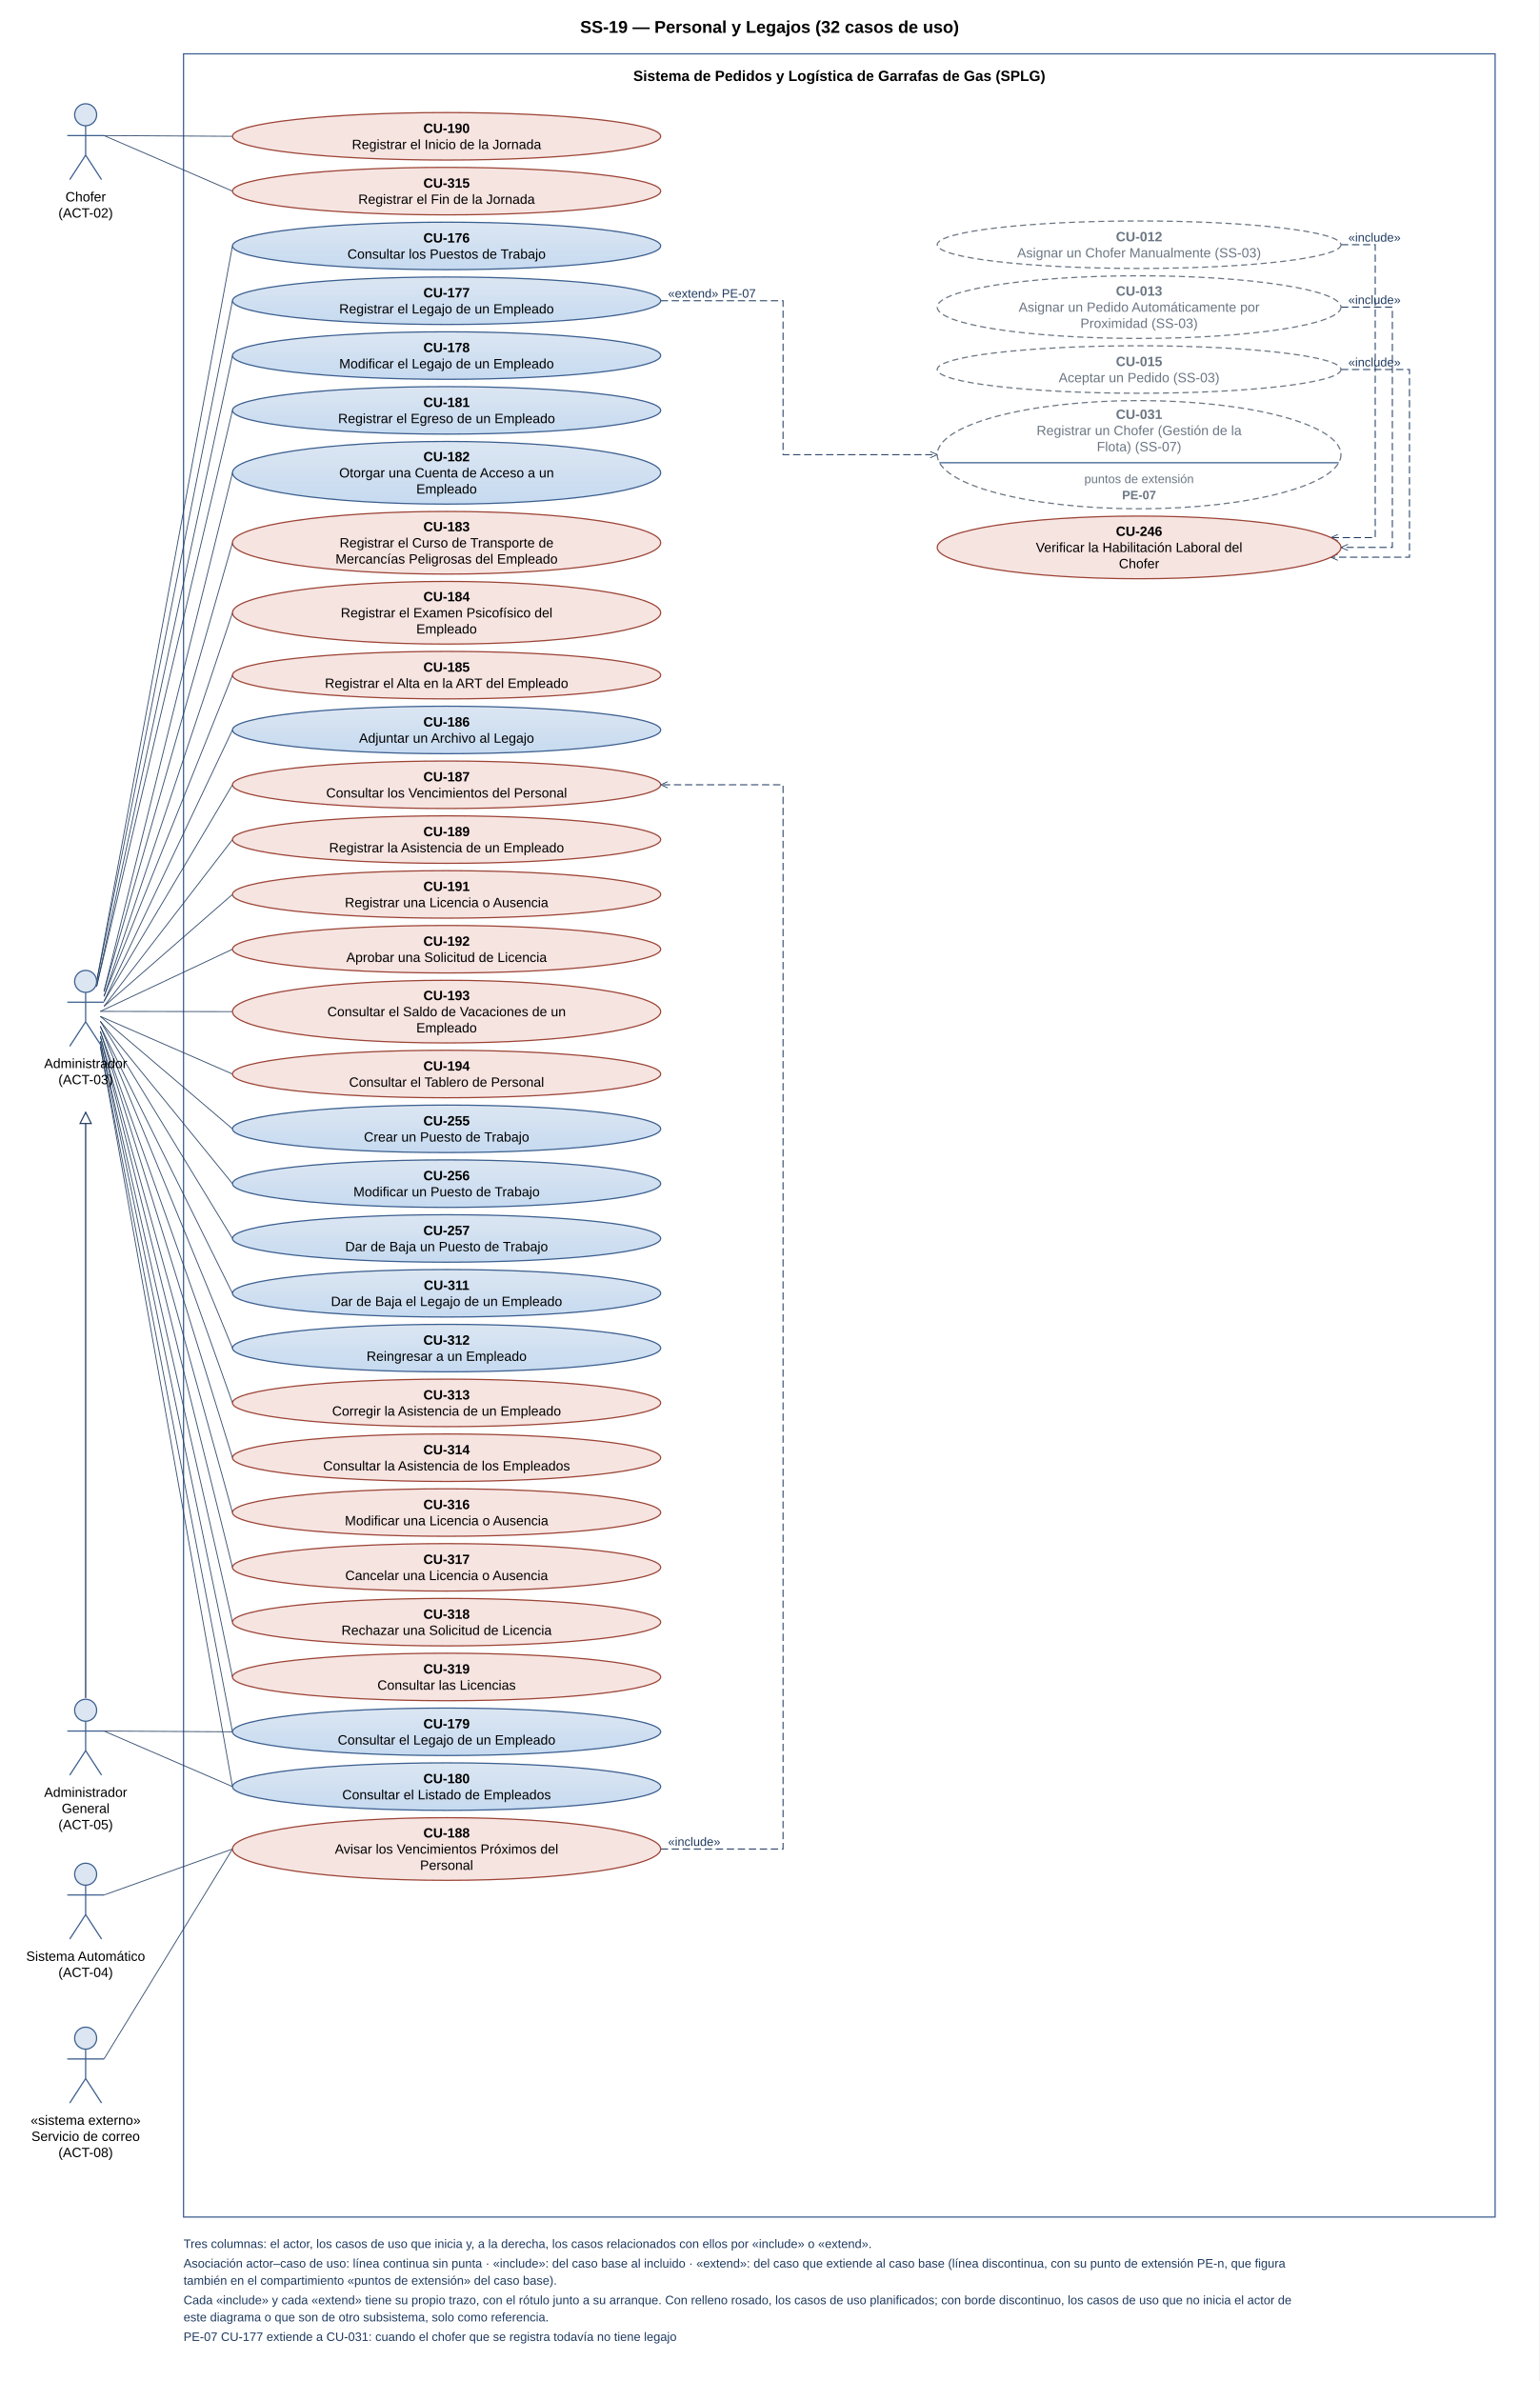
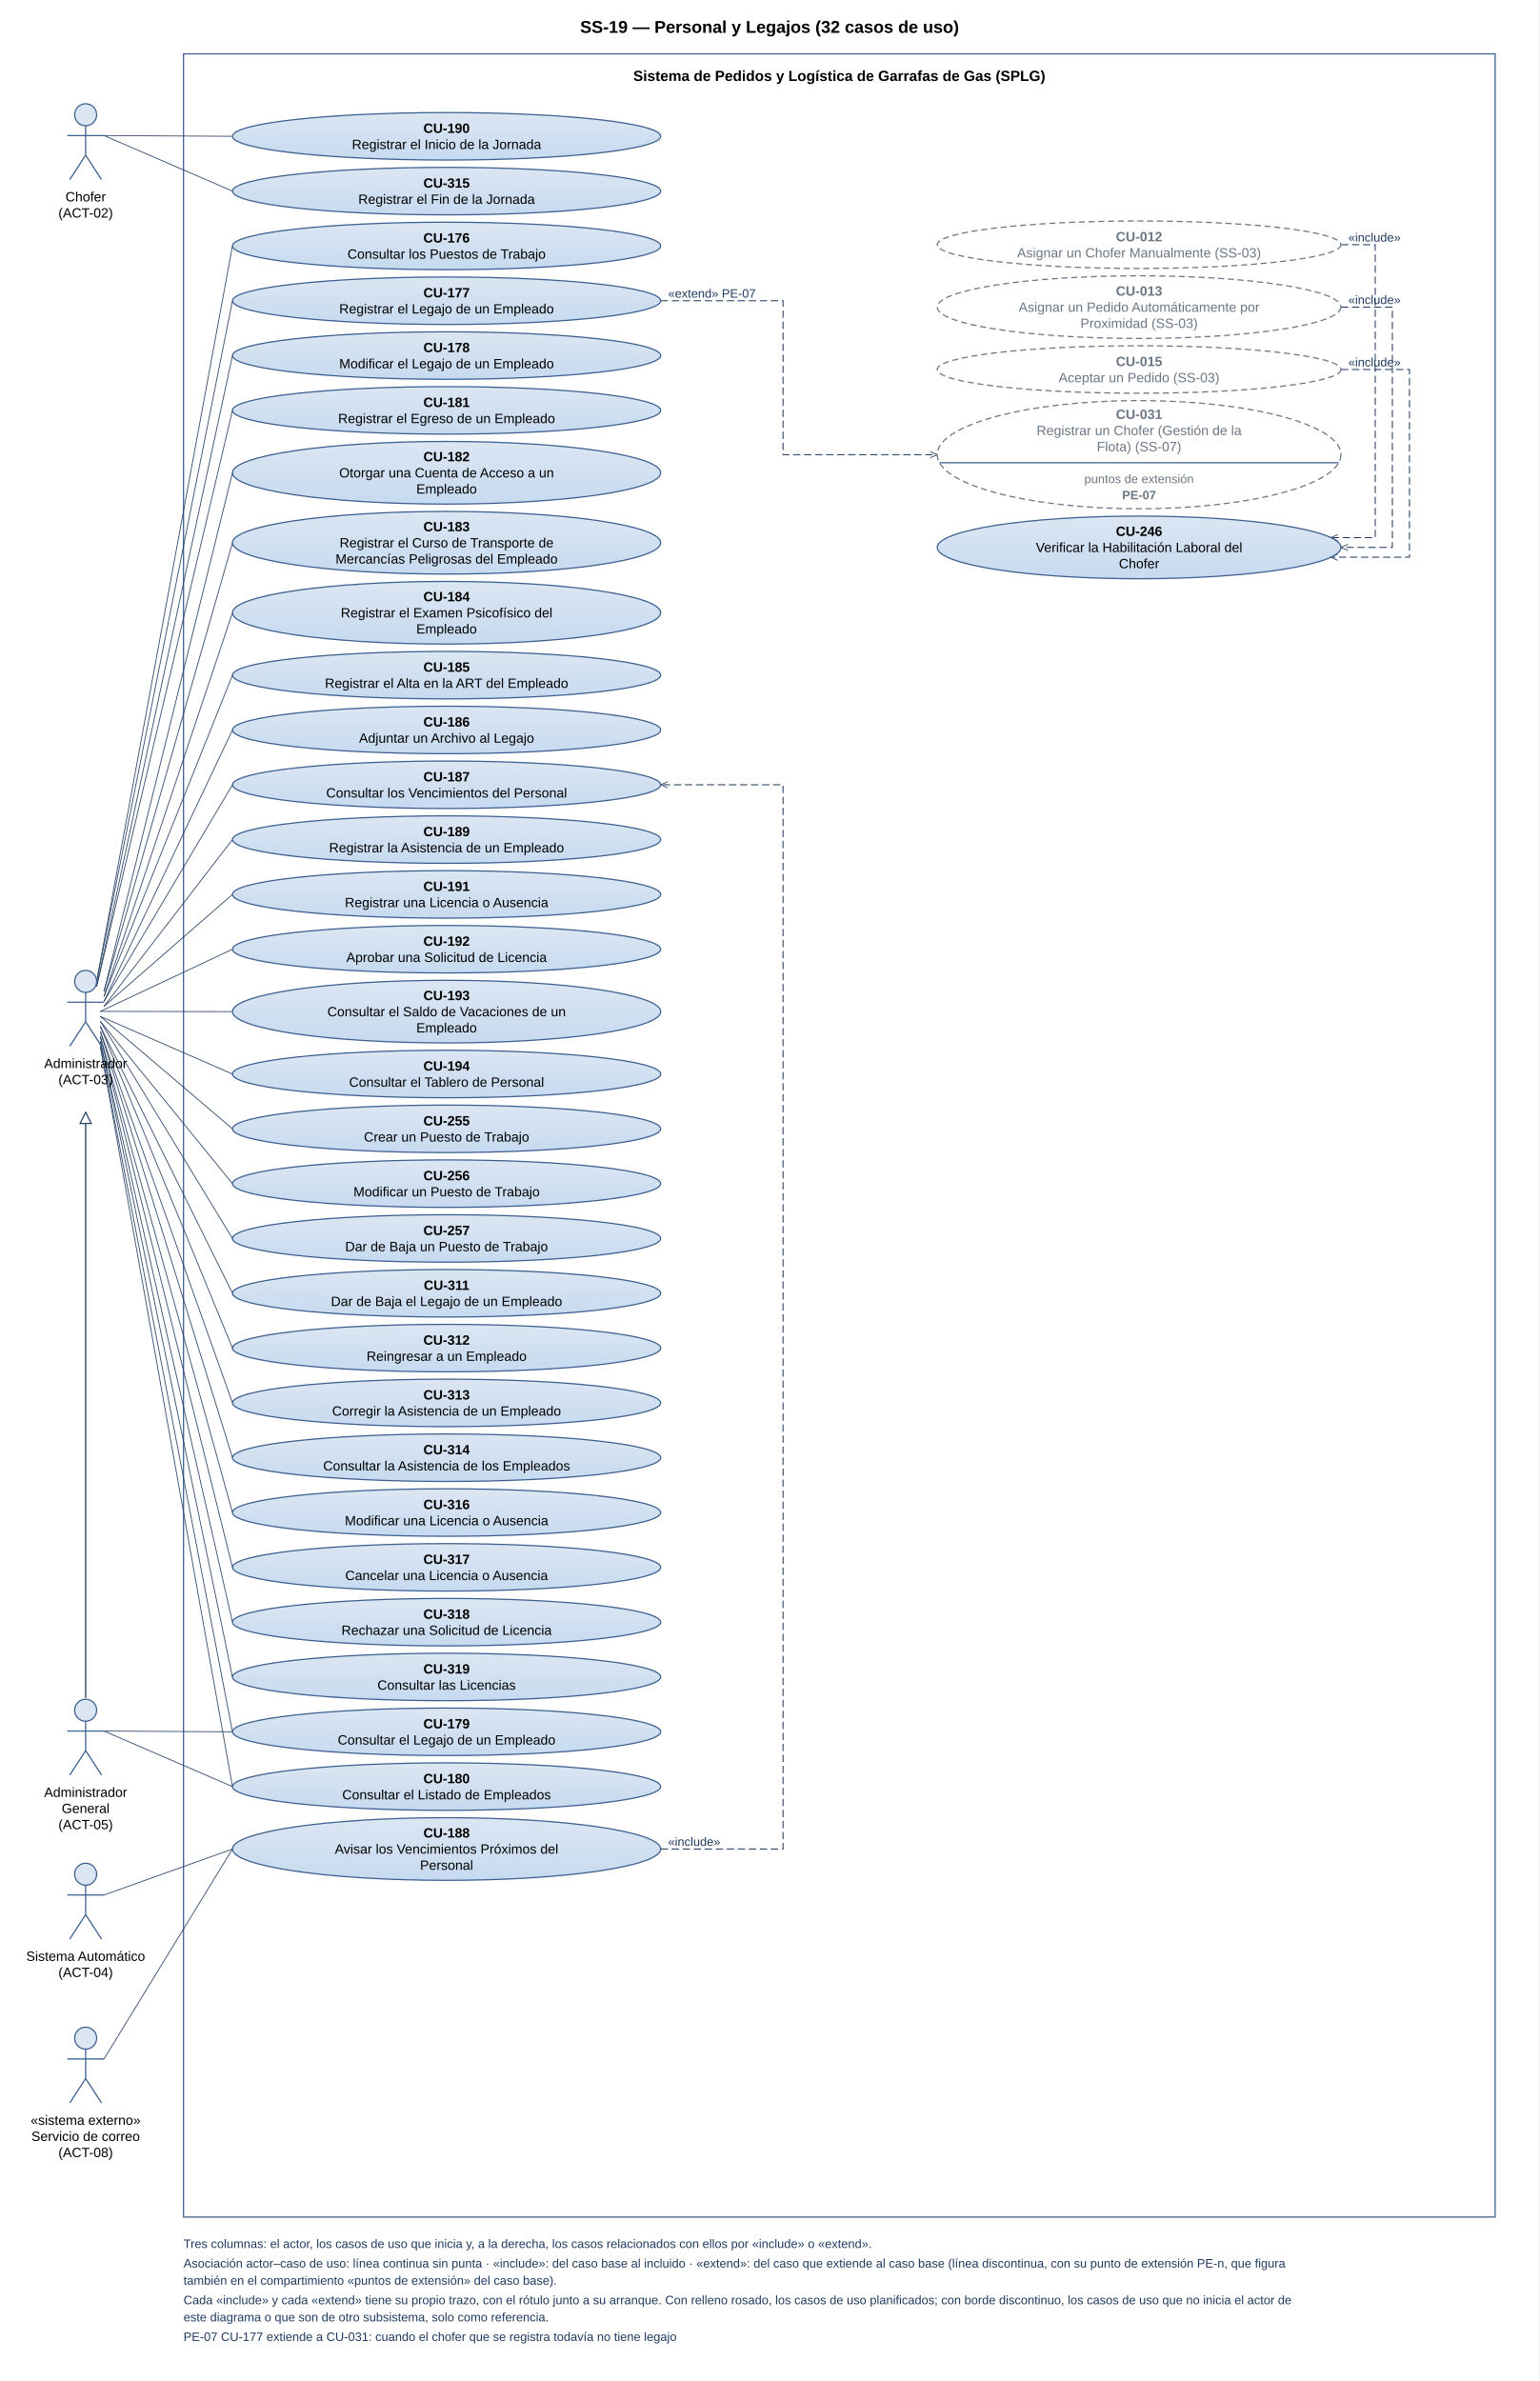
<svg xmlns="http://www.w3.org/2000/svg" width="1258" height="1946" viewBox="0 0 1258 1946" font-family="Arial, Helvetica, sans-serif">
  <defs>
    <marker id="abre" viewBox="0 0 10 10" refX="9" refY="5" markerWidth="8" markerHeight="8" orient="auto">
      <path d="M0 1 L9 5 L0 9" fill="none" stroke="#1F3A5F" stroke-width="1" />
    </marker>
    <marker id="hueco" viewBox="0 0 12 12" refX="11" refY="6" markerWidth="11" markerHeight="11" orient="auto">
      <path d="M1 1 L11 6 L1 11 Z" fill="#FFFFFF" stroke="#1F3A5F" stroke-width="1" />
    </marker>
    <linearGradient id="vp" x1="0" y1="0" x2="0" y2="1">
      <stop offset="0" stop-color="#DCE6F2" />
      <stop offset="1" stop-color="#C6DAF0" />
    </linearGradient>
  </defs>
  <rect width="100%" height="100%" fill="#FFFFFF" />
  <text x="629.0" y="22.0" font-size="14" text-anchor="middle" dominant-baseline="central" fill="#000000" font-weight="bold">SS-19 — Personal y Legajos (32 casos de uso)</text>
  <rect class="limite" data-x="150" data-y="44" data-w="1072" data-h="1768" x="150" y="44" width="1072" height="1768" fill="#FFFFFF" stroke="#3C5F8F" stroke-width="1.0" />
  <text x="686.0" y="62.0" font-size="12" text-anchor="middle" dominant-baseline="central" fill="#000000" font-weight="bold">Sistema de Pedidos y Logística de Garrafas de Gas (SPLG)</text>
  <path class="asoc" data-act="02" data-cu="CU-190" data-rol="principal" d="M85.0 110.8 L190.0 111.4" fill="none" stroke="#1F3A5F" stroke-width="0.7" opacity="0.9" />
  <path class="asoc" data-act="02" data-cu="CU-315" data-rol="principal" d="M85.0 110.8 L190.0 156.2" fill="none" stroke="#1F3A5F" stroke-width="0.7" opacity="0.9" />
  <path class="asoc" data-act="03" data-cu="CU-176" data-rol="principal" d="M79.0 802.1 L190.0 201.0" fill="none" stroke="#1F3A5F" stroke-width="0.7" opacity="0.9" />
  <path class="asoc" data-act="03" data-cu="CU-177" data-rol="principal" d="M79.0 802.1 L190.0 245.8" fill="none" stroke="#1F3A5F" stroke-width="0.7" opacity="0.9" />
  <path class="asoc" data-act="03" data-cu="CU-178" data-rol="principal" d="M79.0 806.2 L190.0 290.6" fill="none" stroke="#1F3A5F" stroke-width="0.7" opacity="0.9" />
  <path class="asoc" data-act="03" data-cu="CU-181" data-rol="principal" d="M79.0 806.2 L190.0 335.4" fill="none" stroke="#1F3A5F" stroke-width="0.7" opacity="0.9" />
  <path class="asoc" data-act="03" data-cu="CU-182" data-rol="principal" d="M85.0 810.3 L190.0 386.4" fill="none" stroke="#1F3A5F" stroke-width="0.7" opacity="0.9" />
  <path class="asoc" data-act="03" data-cu="CU-183" data-rol="principal" d="M85.0 810.3 L190.0 443.6" fill="none" stroke="#1F3A5F" stroke-width="0.7" opacity="0.9" />
  <path class="asoc" data-act="03" data-cu="CU-184" data-rol="principal" d="M85.0 814.3 L190.0 500.8" fill="none" stroke="#1F3A5F" stroke-width="0.7" opacity="0.9" />
  <path class="asoc" data-act="03" data-cu="CU-185" data-rol="principal" d="M85.0 814.3 L190.0 551.8" fill="none" stroke="#1F3A5F" stroke-width="0.7" opacity="0.9" />
  <path class="asoc" data-act="03" data-cu="CU-186" data-rol="principal" d="M85.0 818.4 L190.0 596.6" fill="none" stroke="#1F3A5F" stroke-width="0.7" opacity="0.9" />
  <path class="asoc" data-act="03" data-cu="CU-187" data-rol="principal" d="M85.0 818.4 L190.0 641.4" fill="none" stroke="#1F3A5F" stroke-width="0.7" opacity="0.9" />
  <path class="asoc" data-act="03" data-cu="CU-189" data-rol="principal" d="M85.0 822.5 L190.0 686.2" fill="none" stroke="#1F3A5F" stroke-width="0.7" opacity="0.9" />
  <path class="asoc" data-act="03" data-cu="CU-191" data-rol="principal" d="M85.0 822.5 L190.0 731.0" fill="none" stroke="#1F3A5F" stroke-width="0.7" opacity="0.9" />
  <path class="asoc" data-act="03" data-cu="CU-192" data-rol="principal" d="M82.0 826.6 L190.0 775.8" fill="none" stroke="#1F3A5F" stroke-width="0.7" opacity="0.9" />
  <path class="asoc" data-act="03" data-cu="CU-193" data-rol="principal" d="M82.0 826.6 L190.0 826.8" fill="none" stroke="#1F3A5F" stroke-width="0.7" opacity="0.9" />
  <path class="asoc" data-act="03" data-cu="CU-194" data-rol="principal" d="M82.0 830.7 L190.0 877.8" fill="none" stroke="#1F3A5F" stroke-width="0.7" opacity="0.9" />
  <path class="asoc" data-act="03" data-cu="CU-255" data-rol="principal" d="M82.0 830.7 L190.0 922.6" fill="none" stroke="#1F3A5F" stroke-width="0.7" opacity="0.9" />
  <path class="asoc" data-act="03" data-cu="CU-256" data-rol="principal" d="M82.0 834.7 L190.0 967.4" fill="none" stroke="#1F3A5F" stroke-width="0.7" opacity="0.9" />
  <path class="asoc" data-act="03" data-cu="CU-257" data-rol="principal" d="M82.0 834.7 L190.0 1012.2" fill="none" stroke="#1F3A5F" stroke-width="0.7" opacity="0.9" />
  <path class="asoc" data-act="03" data-cu="CU-311" data-rol="principal" d="M82.0 838.8 L190.0 1057.0" fill="none" stroke="#1F3A5F" stroke-width="0.7" opacity="0.9" />
  <path class="asoc" data-act="03" data-cu="CU-312" data-rol="principal" d="M82.0 838.8 L190.0 1101.8" fill="none" stroke="#1F3A5F" stroke-width="0.7" opacity="0.9" />
  <path class="asoc" data-act="03" data-cu="CU-313" data-rol="principal" d="M82.0 842.9 L190.0 1146.6" fill="none" stroke="#1F3A5F" stroke-width="0.7" opacity="0.9" />
  <path class="asoc" data-act="03" data-cu="CU-314" data-rol="principal" d="M82.0 842.9 L190.0 1191.4" fill="none" stroke="#1F3A5F" stroke-width="0.7" opacity="0.9" />
  <path class="asoc" data-act="03" data-cu="CU-316" data-rol="principal" d="M82.0 847.0 L190.0 1236.2" fill="none" stroke="#1F3A5F" stroke-width="0.7" opacity="0.9" />
  <path class="asoc" data-act="03" data-cu="CU-317" data-rol="principal" d="M82.0 847.0 L190.0 1281.0" fill="none" stroke="#1F3A5F" stroke-width="0.7" opacity="0.9" />
  <path class="asoc" data-act="03" data-cu="CU-318" data-rol="principal" d="M82.0 851.0 L190.0 1325.8" fill="none" stroke="#1F3A5F" stroke-width="0.7" opacity="0.9" />
  <path class="asoc" data-act="03" data-cu="CU-319" data-rol="principal" d="M82.0 851.0 L190.0 1370.6" fill="none" stroke="#1F3A5F" stroke-width="0.7" opacity="0.9" />
  <path class="asoc" data-act="03" data-cu="CU-179" data-rol="principal" d="M82.0 855.1 L190.0 1415.4" fill="none" stroke="#1F3A5F" stroke-width="0.7" opacity="0.9" />
  <path class="asoc" data-act="03" data-cu="CU-180" data-rol="principal" d="M82.0 855.1 L190.0 1460.2" fill="none" stroke="#1F3A5F" stroke-width="0.7" opacity="0.9" />
  <path class="asoc" data-act="05" data-cu="CU-179" data-rol="principal" d="M85.0 1414.8 L190.0 1415.4" fill="none" stroke="#1F3A5F" stroke-width="0.7" opacity="0.9" />
  <path class="asoc" data-act="05" data-cu="CU-180" data-rol="principal" d="M85.0 1414.8 L190.0 1460.2" fill="none" stroke="#1F3A5F" stroke-width="0.7" opacity="0.9" />
  <path class="asoc" data-act="04" data-cu="CU-188" data-rol="principal" d="M85.0 1548.8 L190.0 1511.2" fill="none" stroke="#1F3A5F" stroke-width="0.7" opacity="0.9" />
  <path class="asoc" data-act="08" data-cu="CU-188" data-rol="secundario" d="M85.0 1682.8 L190.0 1511.2" fill="none" stroke="#1F3A5F" stroke-width="0.7" opacity="0.9" />
  <path class="rel" data-tipo="include" data-desde="CU-188" data-hasta="CU-187" d="M540.0 1511.2 H640.0 V641.4 H540.0" fill="none" stroke="#1F3A5F" stroke-width="0.8" stroke-dasharray="6 3" marker-end="url(#abre)" />
  <g class="etiqueta" data-tipo="include" data-desde="CU-188" data-hasta="CU-187">
    <text x="546.0" y="1505.2" font-size="10" text-anchor="start" dominant-baseline="central" fill="#1F3A5F">«include»</text>
  </g>
  <path class="rel" data-tipo="include" data-desde="CU-012" data-hasta="CU-246" d="M1096.0 200.0 H1124.0 V439.4 H1087.7" fill="none" stroke="#1F3A5F" stroke-width="0.8" stroke-dasharray="6 3" marker-end="url(#abre)" />
  <g class="etiqueta" data-tipo="include" data-desde="CU-012" data-hasta="CU-246">
    <text x="1102.0" y="194.0" font-size="10" text-anchor="start" dominant-baseline="central" fill="#1F3A5F">«include»</text>
  </g>
  <path class="rel" data-tipo="include" data-desde="CU-013" data-hasta="CU-246" d="M1096.0 251.0 H1138.0 V447.4 H1096.0" fill="none" stroke="#1F3A5F" stroke-width="0.8" stroke-dasharray="6 3" marker-end="url(#abre)" />
  <g class="etiqueta" data-tipo="include" data-desde="CU-013" data-hasta="CU-246">
    <text x="1102.0" y="245.0" font-size="10" text-anchor="start" dominant-baseline="central" fill="#1F3A5F">«include»</text>
  </g>
  <path class="rel" data-tipo="include" data-desde="CU-015" data-hasta="CU-246" d="M1096.0 302.0 H1152.0 V455.4 H1087.7" fill="none" stroke="#1F3A5F" stroke-width="0.8" stroke-dasharray="6 3" marker-end="url(#abre)" />
  <g class="etiqueta" data-tipo="include" data-desde="CU-015" data-hasta="CU-246">
    <text x="1102.0" y="296.0" font-size="10" text-anchor="start" dominant-baseline="central" fill="#1F3A5F">«include»</text>
  </g>
  <path class="rel" data-tipo="extend" data-desde="CU-177" data-hasta="CU-031" d="M540.0 245.8 H640.0 V371.6 H766.0" fill="none" stroke="#1F3A5F" stroke-width="0.8" stroke-dasharray="6 3" marker-end="url(#abre)" />
  <g class="etiqueta" data-tipo="extend" data-desde="CU-177" data-hasta="CU-031">
    <text x="546.0" y="239.8" font-size="10" text-anchor="start" dominant-baseline="central" fill="#1F3A5F">«extend» PE-07</text>
  </g>
  <g class="cu" data-cu="CU-190" data-x="365" data-y="111">
-     <ellipse cx="365.0" cy="111.4" rx="175" ry="19.4" fill="#F6E4E1" stroke="#9C4436" stroke-width="1.0" />
+     <ellipse cx="365.0" cy="111.4" rx="175" ry="19.4" fill="url(#vp)" stroke="#3C5F8F" stroke-width="1.0" />
    <text x="365.0" y="104.8" font-size="11" text-anchor="middle" dominant-baseline="central" fill="#000000" font-weight="bold">CU-190</text>
    <text x="365.0" y="118.0" font-size="11" text-anchor="middle" dominant-baseline="central" fill="#000000">Registrar el Inicio de la Jornada</text>
  </g>
  <g class="cu" data-cu="CU-315" data-x="365" data-y="156">
-     <ellipse cx="365.0" cy="156.2" rx="175" ry="19.4" fill="#F6E4E1" stroke="#9C4436" stroke-width="1.0" />
+     <ellipse cx="365.0" cy="156.2" rx="175" ry="19.4" fill="url(#vp)" stroke="#3C5F8F" stroke-width="1.0" />
    <text x="365.0" y="149.6" font-size="11" text-anchor="middle" dominant-baseline="central" fill="#000000" font-weight="bold">CU-315</text>
    <text x="365.0" y="162.8" font-size="11" text-anchor="middle" dominant-baseline="central" fill="#000000">Registrar el Fin de la Jornada</text>
  </g>
  <g class="cu" data-cu="CU-176" data-x="365" data-y="201">
    <ellipse cx="365.0" cy="201.0" rx="175" ry="19.4" fill="url(#vp)" stroke="#3C5F8F" stroke-width="1.0" />
    <text x="365.0" y="194.4" font-size="11" text-anchor="middle" dominant-baseline="central" fill="#000000" font-weight="bold">CU-176</text>
    <text x="365.0" y="207.6" font-size="11" text-anchor="middle" dominant-baseline="central" fill="#000000">Consultar los Puestos de Trabajo</text>
  </g>
  <g class="cu" data-cu="CU-177" data-x="365" data-y="246">
    <ellipse cx="365.0" cy="245.8" rx="175" ry="19.4" fill="url(#vp)" stroke="#3C5F8F" stroke-width="1.0" />
    <text x="365.0" y="239.2" font-size="11" text-anchor="middle" dominant-baseline="central" fill="#000000" font-weight="bold">CU-177</text>
    <text x="365.0" y="252.4" font-size="11" text-anchor="middle" dominant-baseline="central" fill="#000000">Registrar el Legajo de un Empleado</text>
  </g>
  <g class="cu" data-cu="CU-178" data-x="365" data-y="291">
    <ellipse cx="365.0" cy="290.6" rx="175" ry="19.4" fill="url(#vp)" stroke="#3C5F8F" stroke-width="1.0" />
    <text x="365.0" y="284.0" font-size="11" text-anchor="middle" dominant-baseline="central" fill="#000000" font-weight="bold">CU-178</text>
    <text x="365.0" y="297.2" font-size="11" text-anchor="middle" dominant-baseline="central" fill="#000000">Modificar el Legajo de un Empleado</text>
  </g>
  <g class="cu" data-cu="CU-181" data-x="365" data-y="335">
    <ellipse cx="365.0" cy="335.4" rx="175" ry="19.4" fill="url(#vp)" stroke="#3C5F8F" stroke-width="1.0" />
    <text x="365.0" y="328.8" font-size="11" text-anchor="middle" dominant-baseline="central" fill="#000000" font-weight="bold">CU-181</text>
    <text x="365.0" y="342.0" font-size="11" text-anchor="middle" dominant-baseline="central" fill="#000000">Registrar el Egreso de un Empleado</text>
  </g>
  <g class="cu" data-cu="CU-182" data-x="365" data-y="386">
    <ellipse cx="365.0" cy="386.4" rx="175" ry="25.6" fill="url(#vp)" stroke="#3C5F8F" stroke-width="1.0" />
    <text x="365.0" y="373.2" font-size="11" text-anchor="middle" dominant-baseline="central" fill="#000000" font-weight="bold">CU-182</text>
    <text x="365.0" y="386.4" font-size="11" text-anchor="middle" dominant-baseline="central" fill="#000000">Otorgar una Cuenta de Acceso a un</text>
    <text x="365.0" y="399.6" font-size="11" text-anchor="middle" dominant-baseline="central" fill="#000000">Empleado</text>
  </g>
  <g class="cu" data-cu="CU-183" data-x="365" data-y="444">
-     <ellipse cx="365.0" cy="443.6" rx="175" ry="25.6" fill="#F6E4E1" stroke="#9C4436" stroke-width="1.0" />
+     <ellipse cx="365.0" cy="443.6" rx="175" ry="25.6" fill="url(#vp)" stroke="#3C5F8F" stroke-width="1.0" />
    <text x="365.0" y="430.4" font-size="11" text-anchor="middle" dominant-baseline="central" fill="#000000" font-weight="bold">CU-183</text>
    <text x="365.0" y="443.6" font-size="11" text-anchor="middle" dominant-baseline="central" fill="#000000">Registrar el Curso de Transporte de</text>
    <text x="365.0" y="456.8" font-size="11" text-anchor="middle" dominant-baseline="central" fill="#000000">Mercancías Peligrosas del Empleado</text>
  </g>
  <g class="cu" data-cu="CU-184" data-x="365" data-y="501">
-     <ellipse cx="365.0" cy="500.8" rx="175" ry="25.6" fill="#F6E4E1" stroke="#9C4436" stroke-width="1.0" />
+     <ellipse cx="365.0" cy="500.8" rx="175" ry="25.6" fill="url(#vp)" stroke="#3C5F8F" stroke-width="1.0" />
    <text x="365.0" y="487.6" font-size="11" text-anchor="middle" dominant-baseline="central" fill="#000000" font-weight="bold">CU-184</text>
    <text x="365.0" y="500.8" font-size="11" text-anchor="middle" dominant-baseline="central" fill="#000000">Registrar el Examen Psicofísico del</text>
    <text x="365.0" y="514.0" font-size="11" text-anchor="middle" dominant-baseline="central" fill="#000000">Empleado</text>
  </g>
  <g class="cu" data-cu="CU-185" data-x="365" data-y="552">
-     <ellipse cx="365.0" cy="551.8" rx="175" ry="19.4" fill="#F6E4E1" stroke="#9C4436" stroke-width="1.0" />
+     <ellipse cx="365.0" cy="551.8" rx="175" ry="19.4" fill="url(#vp)" stroke="#3C5F8F" stroke-width="1.0" />
    <text x="365.0" y="545.2" font-size="11" text-anchor="middle" dominant-baseline="central" fill="#000000" font-weight="bold">CU-185</text>
    <text x="365.0" y="558.4" font-size="11" text-anchor="middle" dominant-baseline="central" fill="#000000">Registrar el Alta en la ART del Empleado</text>
  </g>
  <g class="cu" data-cu="CU-186" data-x="365" data-y="597">
    <ellipse cx="365.0" cy="596.6" rx="175" ry="19.4" fill="url(#vp)" stroke="#3C5F8F" stroke-width="1.0" />
    <text x="365.0" y="590.0" font-size="11" text-anchor="middle" dominant-baseline="central" fill="#000000" font-weight="bold">CU-186</text>
    <text x="365.0" y="603.2" font-size="11" text-anchor="middle" dominant-baseline="central" fill="#000000">Adjuntar un Archivo al Legajo</text>
  </g>
  <g class="cu" data-cu="CU-187" data-x="365" data-y="641">
-     <ellipse cx="365.0" cy="641.4" rx="175" ry="19.4" fill="#F6E4E1" stroke="#9C4436" stroke-width="1.0" />
+     <ellipse cx="365.0" cy="641.4" rx="175" ry="19.4" fill="url(#vp)" stroke="#3C5F8F" stroke-width="1.0" />
    <text x="365.0" y="634.8" font-size="11" text-anchor="middle" dominant-baseline="central" fill="#000000" font-weight="bold">CU-187</text>
    <text x="365.0" y="648.0" font-size="11" text-anchor="middle" dominant-baseline="central" fill="#000000">Consultar los Vencimientos del Personal</text>
  </g>
  <g class="cu" data-cu="CU-189" data-x="365" data-y="686">
-     <ellipse cx="365.0" cy="686.2" rx="175" ry="19.4" fill="#F6E4E1" stroke="#9C4436" stroke-width="1.0" />
+     <ellipse cx="365.0" cy="686.2" rx="175" ry="19.4" fill="url(#vp)" stroke="#3C5F8F" stroke-width="1.0" />
    <text x="365.0" y="679.6" font-size="11" text-anchor="middle" dominant-baseline="central" fill="#000000" font-weight="bold">CU-189</text>
    <text x="365.0" y="692.8" font-size="11" text-anchor="middle" dominant-baseline="central" fill="#000000">Registrar la Asistencia de un Empleado</text>
  </g>
  <g class="cu" data-cu="CU-191" data-x="365" data-y="731">
-     <ellipse cx="365.0" cy="731.0" rx="175" ry="19.4" fill="#F6E4E1" stroke="#9C4436" stroke-width="1.0" />
+     <ellipse cx="365.0" cy="731.0" rx="175" ry="19.4" fill="url(#vp)" stroke="#3C5F8F" stroke-width="1.0" />
    <text x="365.0" y="724.4" font-size="11" text-anchor="middle" dominant-baseline="central" fill="#000000" font-weight="bold">CU-191</text>
    <text x="365.0" y="737.6" font-size="11" text-anchor="middle" dominant-baseline="central" fill="#000000">Registrar una Licencia o Ausencia</text>
  </g>
  <g class="cu" data-cu="CU-192" data-x="365" data-y="776">
-     <ellipse cx="365.0" cy="775.8" rx="175" ry="19.4" fill="#F6E4E1" stroke="#9C4436" stroke-width="1.0" />
+     <ellipse cx="365.0" cy="775.8" rx="175" ry="19.4" fill="url(#vp)" stroke="#3C5F8F" stroke-width="1.0" />
    <text x="365.0" y="769.2" font-size="11" text-anchor="middle" dominant-baseline="central" fill="#000000" font-weight="bold">CU-192</text>
    <text x="365.0" y="782.4" font-size="11" text-anchor="middle" dominant-baseline="central" fill="#000000">Aprobar una Solicitud de Licencia</text>
  </g>
  <g class="cu" data-cu="CU-193" data-x="365" data-y="827">
-     <ellipse cx="365.0" cy="826.8" rx="175" ry="25.6" fill="#F6E4E1" stroke="#9C4436" stroke-width="1.0" />
+     <ellipse cx="365.0" cy="826.8" rx="175" ry="25.6" fill="url(#vp)" stroke="#3C5F8F" stroke-width="1.0" />
    <text x="365.0" y="813.6" font-size="11" text-anchor="middle" dominant-baseline="central" fill="#000000" font-weight="bold">CU-193</text>
    <text x="365.0" y="826.8" font-size="11" text-anchor="middle" dominant-baseline="central" fill="#000000">Consultar el Saldo de Vacaciones de un</text>
    <text x="365.0" y="840.0" font-size="11" text-anchor="middle" dominant-baseline="central" fill="#000000">Empleado</text>
  </g>
  <g class="cu" data-cu="CU-194" data-x="365" data-y="878">
-     <ellipse cx="365.0" cy="877.8" rx="175" ry="19.4" fill="#F6E4E1" stroke="#9C4436" stroke-width="1.0" />
+     <ellipse cx="365.0" cy="877.8" rx="175" ry="19.4" fill="url(#vp)" stroke="#3C5F8F" stroke-width="1.0" />
    <text x="365.0" y="871.2" font-size="11" text-anchor="middle" dominant-baseline="central" fill="#000000" font-weight="bold">CU-194</text>
    <text x="365.0" y="884.4" font-size="11" text-anchor="middle" dominant-baseline="central" fill="#000000">Consultar el Tablero de Personal</text>
  </g>
  <g class="cu" data-cu="CU-255" data-x="365" data-y="923">
    <ellipse cx="365.0" cy="922.6" rx="175" ry="19.4" fill="url(#vp)" stroke="#3C5F8F" stroke-width="1.0" />
    <text x="365.0" y="916.0" font-size="11" text-anchor="middle" dominant-baseline="central" fill="#000000" font-weight="bold">CU-255</text>
    <text x="365.0" y="929.2" font-size="11" text-anchor="middle" dominant-baseline="central" fill="#000000">Crear un Puesto de Trabajo</text>
  </g>
  <g class="cu" data-cu="CU-256" data-x="365" data-y="967">
    <ellipse cx="365.0" cy="967.4" rx="175" ry="19.4" fill="url(#vp)" stroke="#3C5F8F" stroke-width="1.0" />
    <text x="365.0" y="960.8" font-size="11" text-anchor="middle" dominant-baseline="central" fill="#000000" font-weight="bold">CU-256</text>
    <text x="365.0" y="974.0" font-size="11" text-anchor="middle" dominant-baseline="central" fill="#000000">Modificar un Puesto de Trabajo</text>
  </g>
  <g class="cu" data-cu="CU-257" data-x="365" data-y="1012">
    <ellipse cx="365.0" cy="1012.2" rx="175" ry="19.4" fill="url(#vp)" stroke="#3C5F8F" stroke-width="1.0" />
    <text x="365.0" y="1005.6" font-size="11" text-anchor="middle" dominant-baseline="central" fill="#000000" font-weight="bold">CU-257</text>
    <text x="365.0" y="1018.8" font-size="11" text-anchor="middle" dominant-baseline="central" fill="#000000">Dar de Baja un Puesto de Trabajo</text>
  </g>
  <g class="cu" data-cu="CU-311" data-x="365" data-y="1057">
    <ellipse cx="365.0" cy="1057.0" rx="175" ry="19.4" fill="url(#vp)" stroke="#3C5F8F" stroke-width="1.0" />
    <text x="365.0" y="1050.4" font-size="11" text-anchor="middle" dominant-baseline="central" fill="#000000" font-weight="bold">CU-311</text>
    <text x="365.0" y="1063.6" font-size="11" text-anchor="middle" dominant-baseline="central" fill="#000000">Dar de Baja el Legajo de un Empleado</text>
  </g>
  <g class="cu" data-cu="CU-312" data-x="365" data-y="1102">
    <ellipse cx="365.0" cy="1101.8" rx="175" ry="19.4" fill="url(#vp)" stroke="#3C5F8F" stroke-width="1.0" />
    <text x="365.0" y="1095.2" font-size="11" text-anchor="middle" dominant-baseline="central" fill="#000000" font-weight="bold">CU-312</text>
    <text x="365.0" y="1108.4" font-size="11" text-anchor="middle" dominant-baseline="central" fill="#000000">Reingresar a un Empleado</text>
  </g>
  <g class="cu" data-cu="CU-313" data-x="365" data-y="1147">
-     <ellipse cx="365.0" cy="1146.6" rx="175" ry="19.4" fill="#F6E4E1" stroke="#9C4436" stroke-width="1.0" />
+     <ellipse cx="365.0" cy="1146.6" rx="175" ry="19.4" fill="url(#vp)" stroke="#3C5F8F" stroke-width="1.0" />
    <text x="365.0" y="1140.0" font-size="11" text-anchor="middle" dominant-baseline="central" fill="#000000" font-weight="bold">CU-313</text>
    <text x="365.0" y="1153.2" font-size="11" text-anchor="middle" dominant-baseline="central" fill="#000000">Corregir la Asistencia de un Empleado</text>
  </g>
  <g class="cu" data-cu="CU-314" data-x="365" data-y="1191">
-     <ellipse cx="365.0" cy="1191.4" rx="175" ry="19.4" fill="#F6E4E1" stroke="#9C4436" stroke-width="1.0" />
+     <ellipse cx="365.0" cy="1191.4" rx="175" ry="19.4" fill="url(#vp)" stroke="#3C5F8F" stroke-width="1.0" />
    <text x="365.0" y="1184.8" font-size="11" text-anchor="middle" dominant-baseline="central" fill="#000000" font-weight="bold">CU-314</text>
    <text x="365.0" y="1198.0" font-size="11" text-anchor="middle" dominant-baseline="central" fill="#000000">Consultar la Asistencia de los Empleados</text>
  </g>
  <g class="cu" data-cu="CU-316" data-x="365" data-y="1236">
-     <ellipse cx="365.0" cy="1236.2" rx="175" ry="19.4" fill="#F6E4E1" stroke="#9C4436" stroke-width="1.0" />
+     <ellipse cx="365.0" cy="1236.2" rx="175" ry="19.4" fill="url(#vp)" stroke="#3C5F8F" stroke-width="1.0" />
    <text x="365.0" y="1229.6" font-size="11" text-anchor="middle" dominant-baseline="central" fill="#000000" font-weight="bold">CU-316</text>
    <text x="365.0" y="1242.8" font-size="11" text-anchor="middle" dominant-baseline="central" fill="#000000">Modificar una Licencia o Ausencia</text>
  </g>
  <g class="cu" data-cu="CU-317" data-x="365" data-y="1281">
-     <ellipse cx="365.0" cy="1281.0" rx="175" ry="19.4" fill="#F6E4E1" stroke="#9C4436" stroke-width="1.0" />
+     <ellipse cx="365.0" cy="1281.0" rx="175" ry="19.4" fill="url(#vp)" stroke="#3C5F8F" stroke-width="1.0" />
    <text x="365.0" y="1274.4" font-size="11" text-anchor="middle" dominant-baseline="central" fill="#000000" font-weight="bold">CU-317</text>
    <text x="365.0" y="1287.6" font-size="11" text-anchor="middle" dominant-baseline="central" fill="#000000">Cancelar una Licencia o Ausencia</text>
  </g>
  <g class="cu" data-cu="CU-318" data-x="365" data-y="1326">
-     <ellipse cx="365.0" cy="1325.8" rx="175" ry="19.4" fill="#F6E4E1" stroke="#9C4436" stroke-width="1.0" />
+     <ellipse cx="365.0" cy="1325.8" rx="175" ry="19.4" fill="url(#vp)" stroke="#3C5F8F" stroke-width="1.0" />
    <text x="365.0" y="1319.2" font-size="11" text-anchor="middle" dominant-baseline="central" fill="#000000" font-weight="bold">CU-318</text>
    <text x="365.0" y="1332.4" font-size="11" text-anchor="middle" dominant-baseline="central" fill="#000000">Rechazar una Solicitud de Licencia</text>
  </g>
  <g class="cu" data-cu="CU-319" data-x="365" data-y="1371">
-     <ellipse cx="365.0" cy="1370.6" rx="175" ry="19.4" fill="#F6E4E1" stroke="#9C4436" stroke-width="1.0" />
+     <ellipse cx="365.0" cy="1370.6" rx="175" ry="19.4" fill="url(#vp)" stroke="#3C5F8F" stroke-width="1.0" />
    <text x="365.0" y="1364.0" font-size="11" text-anchor="middle" dominant-baseline="central" fill="#000000" font-weight="bold">CU-319</text>
    <text x="365.0" y="1377.2" font-size="11" text-anchor="middle" dominant-baseline="central" fill="#000000">Consultar las Licencias</text>
  </g>
  <g class="cu" data-cu="CU-179" data-x="365" data-y="1415">
    <ellipse cx="365.0" cy="1415.4" rx="175" ry="19.4" fill="url(#vp)" stroke="#3C5F8F" stroke-width="1.0" />
    <text x="365.0" y="1408.8" font-size="11" text-anchor="middle" dominant-baseline="central" fill="#000000" font-weight="bold">CU-179</text>
    <text x="365.0" y="1422.0" font-size="11" text-anchor="middle" dominant-baseline="central" fill="#000000">Consultar el Legajo de un Empleado</text>
  </g>
  <g class="cu" data-cu="CU-180" data-x="365" data-y="1460">
    <ellipse cx="365.0" cy="1460.2" rx="175" ry="19.4" fill="url(#vp)" stroke="#3C5F8F" stroke-width="1.0" />
    <text x="365.0" y="1453.6" font-size="11" text-anchor="middle" dominant-baseline="central" fill="#000000" font-weight="bold">CU-180</text>
    <text x="365.0" y="1466.8" font-size="11" text-anchor="middle" dominant-baseline="central" fill="#000000">Consultar el Listado de Empleados</text>
  </g>
  <g class="cu" data-cu="CU-188" data-x="365" data-y="1511">
-     <ellipse cx="365.0" cy="1511.2" rx="175" ry="25.6" fill="#F6E4E1" stroke="#9C4436" stroke-width="1.0" />
+     <ellipse cx="365.0" cy="1511.2" rx="175" ry="25.6" fill="url(#vp)" stroke="#3C5F8F" stroke-width="1.0" />
    <text x="365.0" y="1498.0" font-size="11" text-anchor="middle" dominant-baseline="central" fill="#000000" font-weight="bold">CU-188</text>
    <text x="365.0" y="1511.2" font-size="11" text-anchor="middle" dominant-baseline="central" fill="#000000">Avisar los Vencimientos Próximos del</text>
    <text x="365.0" y="1524.4" font-size="11" text-anchor="middle" dominant-baseline="central" fill="#000000">Personal</text>
  </g>
  <g class="cu" data-cu="CU-012" data-x="931" data-y="200">
    <ellipse cx="931.0" cy="200.0" rx="165" ry="19.4" fill="#FFFFFF" stroke="#6B7683" stroke-width="1.0" stroke-dasharray="5 3" />
    <text x="931.0" y="193.4" font-size="11" text-anchor="middle" dominant-baseline="central" fill="#6B7683" font-weight="bold">CU-012</text>
    <text x="931.0" y="206.6" font-size="11" text-anchor="middle" dominant-baseline="central" fill="#6B7683">Asignar un Chofer Manualmente (SS-03)</text>
  </g>
  <g class="cu" data-cu="CU-013" data-x="931" data-y="251">
    <ellipse cx="931.0" cy="251.0" rx="165" ry="25.6" fill="#FFFFFF" stroke="#6B7683" stroke-width="1.0" stroke-dasharray="5 3" />
    <text x="931.0" y="237.8" font-size="11" text-anchor="middle" dominant-baseline="central" fill="#6B7683" font-weight="bold">CU-013</text>
    <text x="931.0" y="251.0" font-size="11" text-anchor="middle" dominant-baseline="central" fill="#6B7683">Asignar un Pedido Automáticamente por</text>
    <text x="931.0" y="264.2" font-size="11" text-anchor="middle" dominant-baseline="central" fill="#6B7683">Proximidad (SS-03)</text>
  </g>
  <g class="cu" data-cu="CU-015" data-x="931" data-y="302">
    <ellipse cx="931.0" cy="302.0" rx="165" ry="19.4" fill="#FFFFFF" stroke="#6B7683" stroke-width="1.0" stroke-dasharray="5 3" />
    <text x="931.0" y="295.4" font-size="11" text-anchor="middle" dominant-baseline="central" fill="#6B7683" font-weight="bold">CU-015</text>
    <text x="931.0" y="308.6" font-size="11" text-anchor="middle" dominant-baseline="central" fill="#6B7683">Aceptar un Pedido (SS-03)</text>
  </g>
  <g class="cu" data-cu="CU-031" data-x="931" data-y="372">
    <ellipse cx="931.0" cy="371.6" rx="165" ry="44.2" fill="#FFFFFF" stroke="#6B7683" stroke-width="1.0" stroke-dasharray="5 3" />
    <text x="931.0" y="338.6" font-size="11" text-anchor="middle" dominant-baseline="central" fill="#6B7683" font-weight="bold">CU-031</text>
    <text x="931.0" y="351.8" font-size="11" text-anchor="middle" dominant-baseline="central" fill="#6B7683">Registrar un Chofer (Gestión de la</text>
    <text x="931.0" y="365.0" font-size="11" text-anchor="middle" dominant-baseline="central" fill="#6B7683">Flota) (SS-07)</text>
    <path class="compartimiento" d="M767.8 378.2 H1094.2" stroke="#3C5F8F" stroke-width="1.0" fill="none" />
    <text x="931.0" y="391.4" font-size="10" text-anchor="middle" dominant-baseline="central" fill="#6B7683">puntos de extensión</text>
    <text x="931.0" y="404.6" font-size="10" text-anchor="middle" dominant-baseline="central" fill="#6B7683" font-weight="bold">PE-07</text>
  </g>
  <g class="cu" data-cu="CU-246" data-x="931" data-y="447">
-     <ellipse cx="931.0" cy="447.4" rx="165" ry="25.6" fill="#F6E4E1" stroke="#9C4436" stroke-width="1.0" />
+     <ellipse cx="931.0" cy="447.4" rx="165" ry="25.6" fill="url(#vp)" stroke="#3C5F8F" stroke-width="1.0" />
    <text x="931.0" y="434.2" font-size="11" text-anchor="middle" dominant-baseline="central" fill="#000000" font-weight="bold">CU-246</text>
    <text x="931.0" y="447.4" font-size="11" text-anchor="middle" dominant-baseline="central" fill="#000000">Verificar la Habilitación Laboral del</text>
    <text x="931.0" y="460.6" font-size="11" text-anchor="middle" dominant-baseline="central" fill="#000000">Chofer</text>
  </g>
  <g class="actor" data-act="02" data-x="70" data-y="94">
    <circle cx="70.0" cy="93.8" r="9" fill="#DCE6F2" stroke="#3C5F8F" stroke-width="1.0" />
    <path d="M70.0 102.8 V126.8 M55.0 110.8 H85.0 M70.0 126.8 L57.0 146.8 M70.0 126.8 L83.0 146.8" stroke="#3C5F8F" stroke-width="1.0" fill="none" />
    <text x="70.0" y="160.8" font-size="11" text-anchor="middle" dominant-baseline="central" fill="#000000">Chofer</text>
    <text x="70.0" y="174.0" font-size="11" text-anchor="middle" dominant-baseline="central" fill="#000000">(ACT-02)</text>
  </g>
  <g class="actor" data-act="03" data-x="70" data-y="802">
    <circle cx="70.0" cy="802.1" r="9" fill="#DCE6F2" stroke="#3C5F8F" stroke-width="1.0" />
    <path d="M70.0 811.1 V835.1 M55.0 819.1 H85.0 M70.0 835.1 L57.0 855.1 M70.0 835.1 L83.0 855.1" stroke="#3C5F8F" stroke-width="1.0" fill="none" />
    <text x="70.0" y="869.1" font-size="11" text-anchor="middle" dominant-baseline="central" fill="#000000">Administrador</text>
    <text x="70.0" y="882.3" font-size="11" text-anchor="middle" dominant-baseline="central" fill="#000000">(ACT-03)</text>
  </g>
  <g class="actor" data-act="05" data-x="70" data-y="1398">
    <circle cx="70.0" cy="1397.8" r="9" fill="#DCE6F2" stroke="#3C5F8F" stroke-width="1.0" />
    <path d="M70.0 1406.8 V1430.8 M55.0 1414.8 H85.0 M70.0 1430.8 L57.0 1450.8 M70.0 1430.8 L83.0 1450.8" stroke="#3C5F8F" stroke-width="1.0" fill="none" />
    <text x="70.0" y="1464.8" font-size="11" text-anchor="middle" dominant-baseline="central" fill="#000000">Administrador</text>
    <text x="70.0" y="1478.0" font-size="11" text-anchor="middle" dominant-baseline="central" fill="#000000">General</text>
    <text x="70.0" y="1491.2" font-size="11" text-anchor="middle" dominant-baseline="central" fill="#000000">(ACT-05)</text>
  </g>
  <g class="actor" data-act="04" data-x="70" data-y="1532">
    <circle cx="70.0" cy="1531.8" r="9" fill="#DCE6F2" stroke="#3C5F8F" stroke-width="1.0" />
    <path d="M70.0 1540.8 V1564.8 M55.0 1548.8 H85.0 M70.0 1564.8 L57.0 1584.8 M70.0 1564.8 L83.0 1584.8" stroke="#3C5F8F" stroke-width="1.0" fill="none" />
    <text x="70.0" y="1598.8" font-size="11" text-anchor="middle" dominant-baseline="central" fill="#000000">Sistema Automático</text>
    <text x="70.0" y="1612.0" font-size="11" text-anchor="middle" dominant-baseline="central" fill="#000000">(ACT-04)</text>
  </g>
  <g class="actor" data-act="08" data-x="70" data-y="1666">
    <circle cx="70.0" cy="1665.8" r="9" fill="#DCE6F2" stroke="#3C5F8F" stroke-width="1.0" />
    <path d="M70.0 1674.8 V1698.8 M55.0 1682.8 H85.0 M70.0 1698.8 L57.0 1718.8 M70.0 1698.8 L83.0 1718.8" stroke="#3C5F8F" stroke-width="1.0" fill="none" />
    <text x="70.0" y="1732.8" font-size="11" text-anchor="middle" dominant-baseline="central" fill="#000000">«sistema externo»</text>
    <text x="70.0" y="1746.0" font-size="11" text-anchor="middle" dominant-baseline="central" fill="#000000">Servicio de correo</text>
    <text x="70.0" y="1759.2" font-size="11" text-anchor="middle" dominant-baseline="central" fill="#000000">(ACT-08)</text>
  </g>
  <path class="gen" data-esp="05" data-gen="03" d="M70 1387.8 V909.1" fill="none" stroke="#1F3A5F" stroke-width="1" marker-end="url(#hueco)" />
  <text x="150.0" y="1833.8" font-size="10" text-anchor="start" dominant-baseline="central" fill="#1F3A5F">Tres columnas: el actor, los casos de uso que inicia y, a la derecha, los casos relacionados con ellos por «include» o «extend».</text>
  <text x="150.0" y="1849.8" font-size="10" text-anchor="start" dominant-baseline="central" fill="#1F3A5F">Asociación actor–caso de uso: línea continua sin punta · «include»: del caso base al incluido · «extend»: del caso que extiende al caso base (línea discontinua, con su punto de extensión PE-n, que figura</text>
  <text x="150.0" y="1863.8" font-size="10" text-anchor="start" dominant-baseline="central" fill="#1F3A5F">también en el compartimiento «puntos de extensión» del caso base).</text>
  <text x="150.0" y="1879.8" font-size="10" text-anchor="start" dominant-baseline="central" fill="#1F3A5F">Cada «include» y cada «extend» tiene su propio trazo, con el rótulo junto a su arranque. Con relleno rosado, los casos de uso planificados; con borde discontinuo, los casos de uso que no inicia el actor de</text>
  <text x="150.0" y="1893.8" font-size="10" text-anchor="start" dominant-baseline="central" fill="#1F3A5F">este diagrama o que son de otro subsistema, solo como referencia.</text>
  <text x="150.0" y="1909.8" font-size="10" text-anchor="start" dominant-baseline="central" fill="#1F3A5F">PE-07 CU-177 extiende a CU-031: cuando el chofer que se registra todavía no tiene legajo</text>
</svg>
